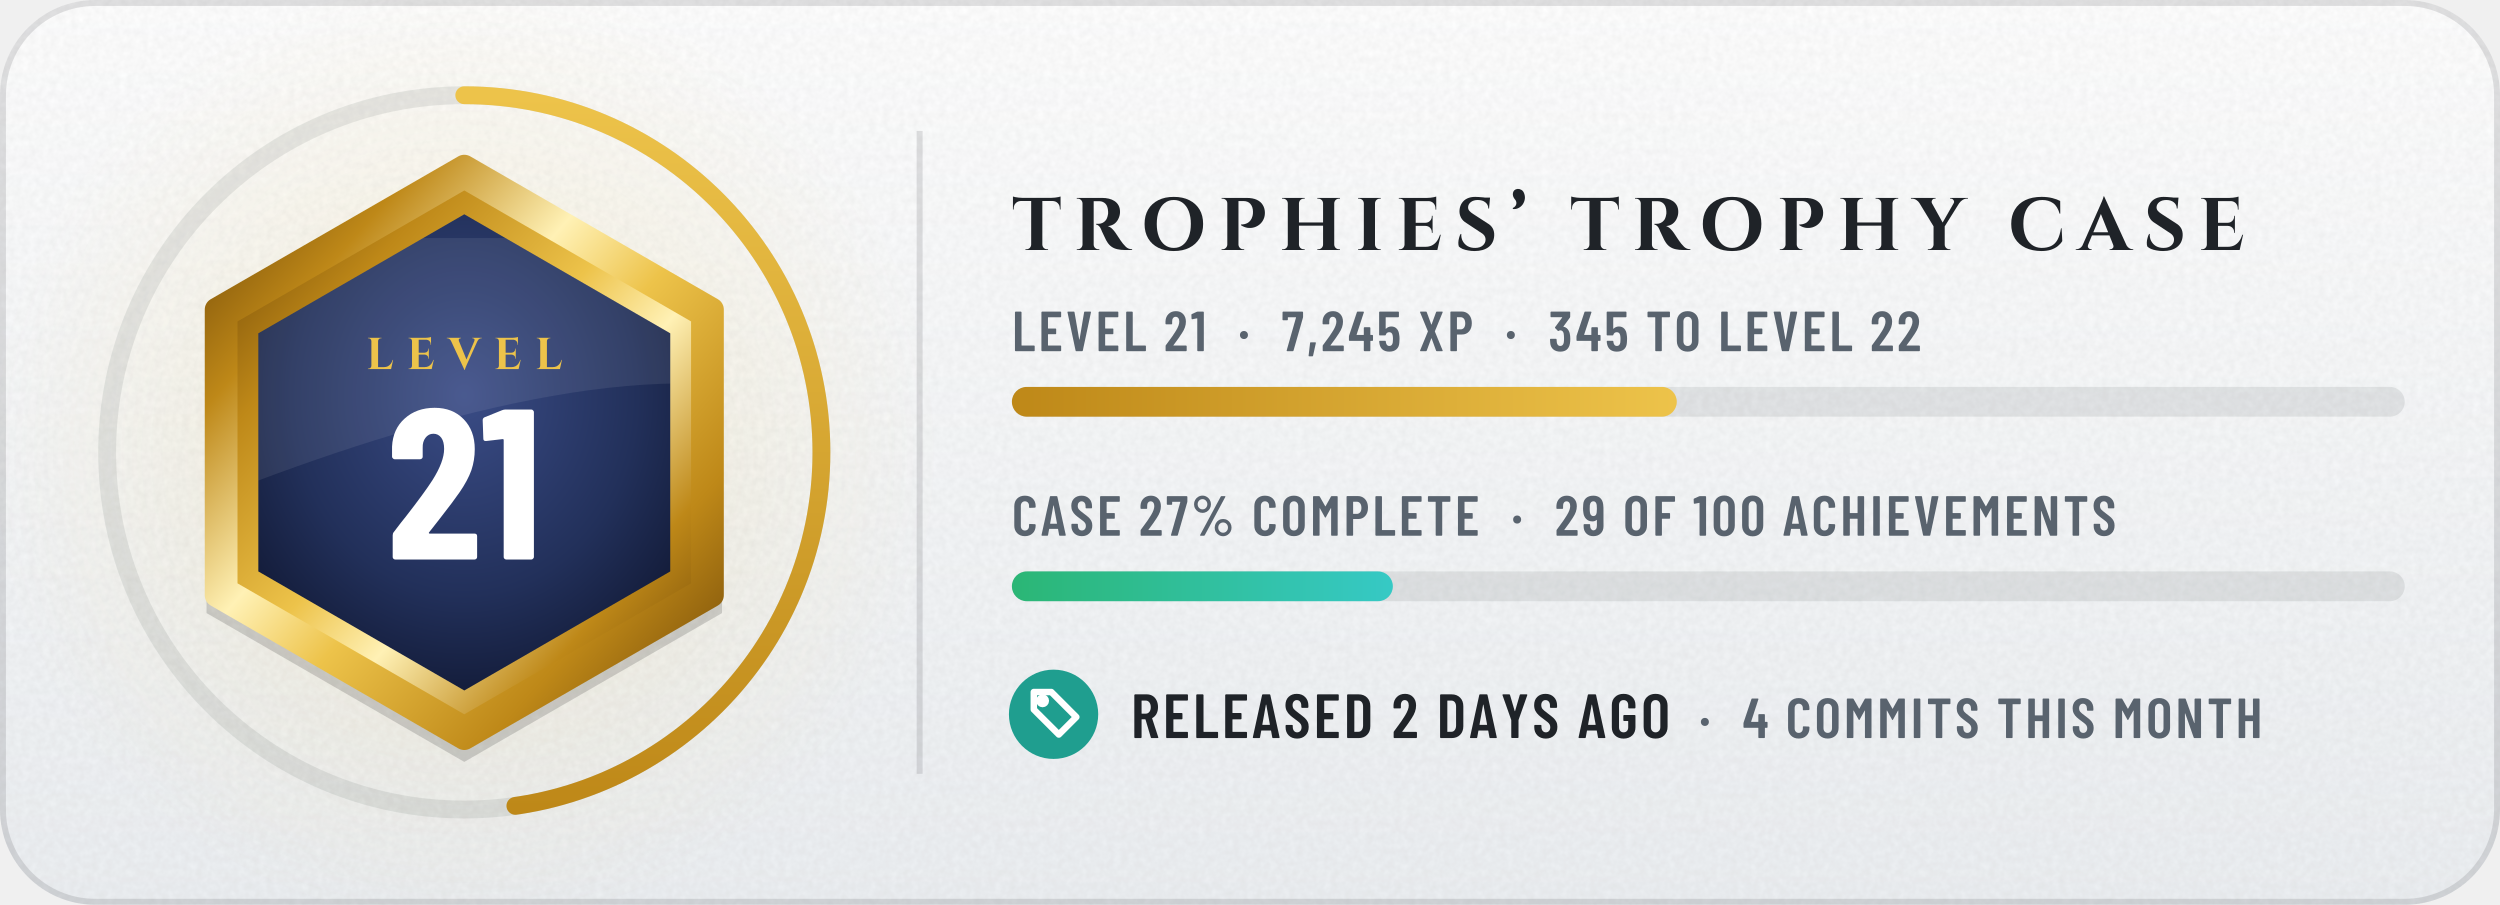
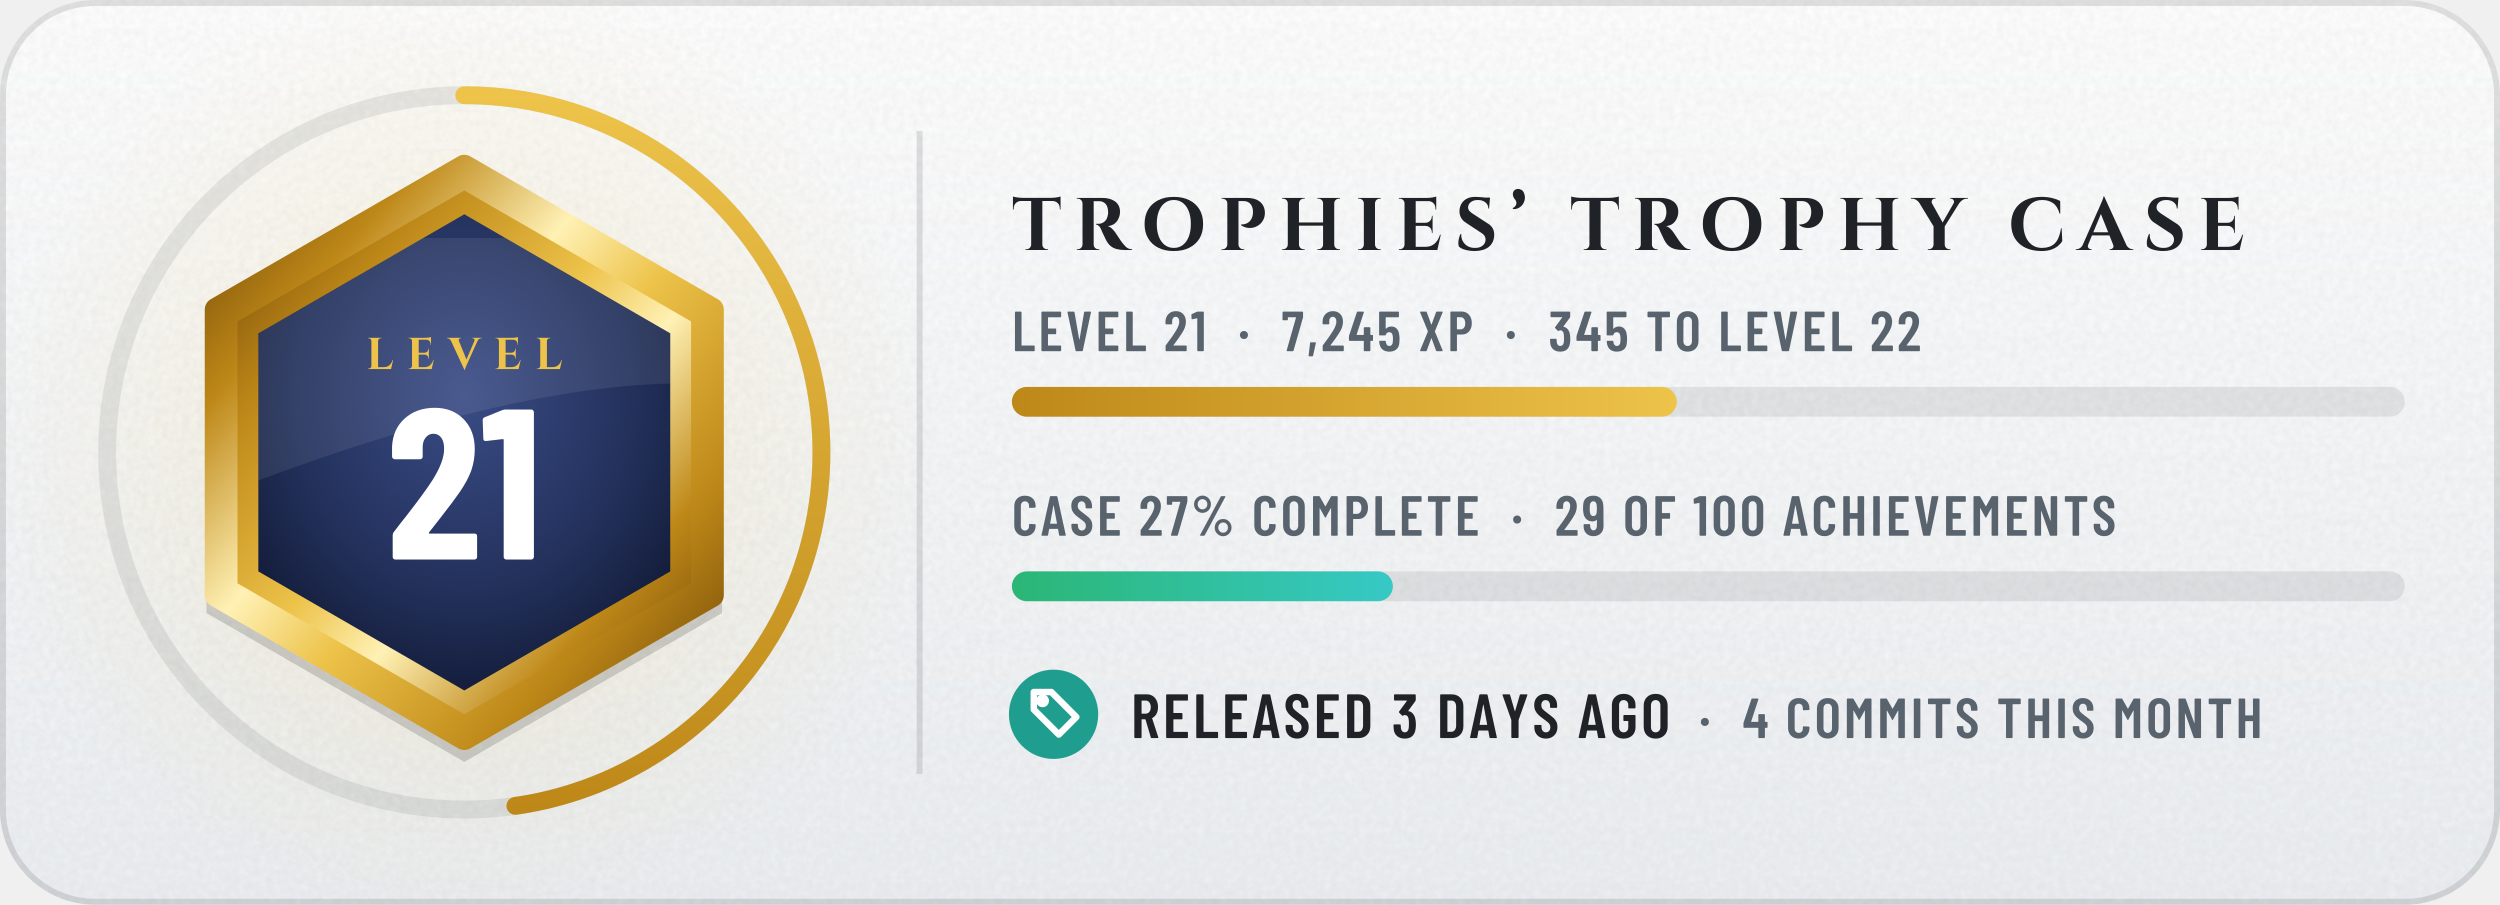
- <svg xmlns="http://www.w3.org/2000/svg" width="420" height="152" viewBox="0 0 420 152" role="img" aria-label="tannergolden/trophies: level 21, 7,245 XP, case 27% complete, released 2 days ago">
+ <svg xmlns="http://www.w3.org/2000/svg" width="420" height="152" viewBox="0 0 420 152" role="img" aria-label="tannergolden/trophies: level 21, 7,245 XP, case 27% complete, released 3 days ago">
  <style>@keyframes tw{0%,100%{opacity:.15;transform:scale(.45)}50%{opacity:1;transform:scale(1)}}.sp{transform-box:fill-box;transform-origin:center;animation:tw 3.4s ease-in-out infinite}@keyframes sh{0%{transform:translateX(-110px)}38%,100%{transform:translateX(200px)}}.sh{animation:sh 6.5s ease-in-out infinite}@keyframes fl{0%,100%{transform:translateY(0)}50%{transform:translateY(-3px)}}.fl{animation:fl 5s ease-in-out infinite}@media (prefers-reduced-motion:reduce){.sp,.fl{animation:none}.sh,.bu{display:none}}</style>
  <defs>
    <linearGradient id="bg" x1="0" y1="0" x2="0" y2="1">
      <stop offset="0" stop-color="#FFFFFF" />
      <stop offset="1" stop-color="#EDF0F3" />
    </linearGradient>
    <clipPath id="card">
      <rect width="420" height="152" rx="16" />
    </clipPath>
    <filter id="grain" x="0" y="0" width="100%" height="100%">
      <feTurbulence type="fractalNoise" baseFrequency=".85" numOctaves="2" stitchTiles="stitch" />
      <feColorMatrix values="0 0 0 0 0 0 0 0 0 0 0 0 0 0 0 0 0 0 .05 0" />
    </filter>
    <radialGradient id="glow" cx=".5" cy=".5" r=".5">
      <stop offset="0" stop-color="#EDC34A" stop-opacity="0.19" />
      <stop offset="1" stop-color="#EDC34A" stop-opacity="0" />
    </radialGradient>
    <linearGradient id="mh" x1="0" y1="0" x2="1" y2="0">
      <stop offset="0" stop-color="#6B4306" />
      <stop offset="0.2" stop-color="#BE8818" />
      <stop offset="0.4" stop-color="#FFF1B5" />
      <stop offset="0.54" stop-color="#EDC34A" />
      <stop offset="0.78" stop-color="#BE8818" />
      <stop offset="1" stop-color="#6B4306" />
    </linearGradient>
    <linearGradient id="md" x1="0" y1="0" x2="1" y2="1">
      <stop offset="0" stop-color="#6B4306" />
      <stop offset="0.2" stop-color="#BE8818" />
      <stop offset="0.4" stop-color="#FFF1B5" />
      <stop offset="0.54" stop-color="#EDC34A" />
      <stop offset="0.78" stop-color="#BE8818" />
      <stop offset="1" stop-color="#6B4306" />
    </linearGradient>
    <linearGradient id="mdr" x1="1" y1="1" x2="0" y2="0">
      <stop offset="0" stop-color="#6B4306" />
      <stop offset="0.2" stop-color="#BE8818" />
      <stop offset="0.4" stop-color="#FFF1B5" />
      <stop offset="0.54" stop-color="#EDC34A" />
      <stop offset="0.78" stop-color="#BE8818" />
      <stop offset="1" stop-color="#6B4306" />
    </linearGradient>
    <linearGradient id="dia" x1="0" y1="0" x2="1" y2="0">
      <stop offset="0" stop-color="#2F7DD1" />
      <stop offset=".5" stop-color="#7B61E0" />
      <stop offset="1" stop-color="#C2449A" />
    </linearGradient>
    <linearGradient id="pb" x1="0" y1="0" x2="1" y2="0">
      <stop offset="0" stop-color="#8FA6C0" />
      <stop offset="1" stop-color="#D3E4F4" />
    </linearGradient>
    <linearGradient id="shg" x1="0" y1="0" x2="1" y2="0">
      <stop offset="0" stop-color="#FFFFFF" stop-opacity="0" />
      <stop offset=".5" stop-color="#FFFFFF" stop-opacity=".6" />
      <stop offset="1" stop-color="#FFFFFF" stop-opacity="0" />
    </linearGradient>
    <radialGradient id="en" cx=".5" cy=".38" r=".7">
      <stop offset="0" stop-color="#3A4C86" />
      <stop offset=".6" stop-color="#22305A" />
      <stop offset="1" stop-color="#0F1630" />
    </radialGradient>
    <linearGradient id="xp" x1="0" y1="0" x2="1" y2="0">
      <stop offset="0" stop-color="#BE8818" />
      <stop offset="1" stop-color="#EDC34A" />
    </linearGradient>
    <linearGradient id="cp" x1="0" y1="0" x2="1" y2="0">
      <stop offset="0" stop-color="#2BB675" />
      <stop offset="1" stop-color="#36C9C5" />
    </linearGradient>
    <clipPath id="enc">
      <polygon points="78,36 112.6,56 112.6,96 78,116 43.4,96 43.4,56" />
    </clipPath>
  </defs>
  <g clip-path="url(#card)">
    <rect width="420" height="152" fill="url(#bg)" />
    <rect width="420" height="152" filter="url(#grain)" />
  </g>
  <rect x=".5" y=".5" width="419" height="151" rx="15.5" fill="none" stroke="#1F2328" stroke-opacity=".13" />
  <circle cx="78" cy="76" r="80" fill="url(#glow)" />
  <circle cx="78" cy="76" r="60" fill="none" stroke="#1F2328" stroke-opacity=".09" stroke-width="3" />
  <circle cx="78" cy="76" r="60" fill="none" stroke="url(#xp)" stroke-width="3" stroke-linecap="round" stroke-dasharray="179.9 377" transform="rotate(-90 78 76)" />
  <polygon points="78,28 121.3,53 121.3,103 78,128 34.7,103 34.7,53" fill="#000000" fill-opacity=".16" />
  <polygon points="78,28 119.6,52 119.6,100 78,124 36.4,100 36.4,52" fill="url(#md)" stroke="url(#md)" stroke-width="4" stroke-linejoin="round" />
  <polygon points="78,32 116.1,54 116.1,98 78,120 39.9,98 39.9,54" fill="url(#mdr)" />
  <polygon points="78,36 112.6,56 112.6,96 78,116 43.4,96 43.4,56" fill="url(#en)" />
  <g clip-path="url(#enc)">
    <path d="M30 40H130V66C104 60 64 72 30 86Z" fill="#FFFFFF" fill-opacity=".08" />
    <g transform="skewX(-18)">
      <rect class="sh" x="30" y="20" width="16" height="120" fill="url(#shg)" opacity=".5" />
    </g>
  </g>
  <g transform="translate(61.5 62) scale(0.0075 -0.0075)" fill="#EDC34A">
    <use href="#s76" x="0" />
    <use href="#s69" x="910" />
    <use href="#s86" x="1836" />
    <use href="#s69" x="2857" />
    <use href="#s76" x="3782" />
  </g>
  <g transform="translate(65 94) scale(0.036 -0.036)" fill="#FFFFFF">
    <use href="#n50" x="0" />
    <use href="#n49" x="438" />
  </g>
  <rect x="154" y="22" width="1" height="108" fill="#1F2328" fill-opacity=".13" />
  <g transform="translate(170 42) scale(0.0125 -0.0125)" fill="#1F2328">
    <use href="#s84" x="0" />
    <use href="#s82" x="827" />
    <use href="#s79" x="1734" />
    <use href="#s80" x="2773" />
    <use href="#s72" x="3589" />
    <use href="#s73" x="4611" />
    <use href="#s69" x="5158" />
    <use href="#s83" x="5950" />
    <use href="#s8217" x="6688" />
    <use href="#s84" x="7503" />
    <use href="#s82" x="8330" />
    <use href="#s79" x="9237" />
    <use href="#s80" x="10276" />
    <use href="#s72" x="11092" />
    <use href="#s89" x="12114" />
    <use href="#s67" x="13386" />
    <use href="#s65" x="14326" />
    <use href="#s83" x="15203" />
    <use href="#s69" x="15941" />
  </g>
  <g transform="translate(170 59) scale(0.0095 -0.0095)" fill="#59636E">
    <use href="#m76" x="0" />
    <use href="#m69" x="468" />
    <use href="#m86" x="955" />
    <use href="#m69" x="1479" />
    <use href="#m76" x="1967" />
    <use href="#m50" x="2687" />
    <use href="#m49" x="3164" />
    <use href="#m183" x="3996" />
    <use href="#m55" x="4769" />
    <use href="#m44" x="5214" />
    <use href="#m50" x="5465" />
    <use href="#m52" x="5943" />
    <use href="#m53" x="6455" />
    <use href="#m88" x="7188" />
    <use href="#m80" x="7701" />
    <use href="#m183" x="8716" />
    <use href="#m51" x="9488" />
    <use href="#m52" x="9967" />
    <use href="#m53" x="10479" />
    <use href="#m84" x="11212" />
    <use href="#m79" x="11717" />
    <use href="#m76" x="12489" />
    <use href="#m69" x="12956" />
    <use href="#m86" x="13444" />
    <use href="#m69" x="13968" />
    <use href="#m76" x="14455" />
    <use href="#m50" x="15176" />
    <use href="#m50" x="15653" />
  </g>
  <rect x="170" y="65" width="234" height="5" rx="2.5" fill="#1F2328" fill-opacity=".09" />
  <rect x="170" y="65" width="111.7" height="5" rx="2.5" fill="url(#xp)" />
  <g transform="translate(170 90) scale(0.0095 -0.0095)" fill="#59636E">
    <use href="#m67" x="0" />
    <use href="#m65" x="510" />
    <use href="#m83" x="1018" />
    <use href="#m69" x="1505" />
    <use href="#m50" x="2245" />
    <use href="#m55" x="2723" />
    <use href="#m37" x="3167" />
    <use href="#m67" x="4245" />
    <use href="#m79" x="4754" />
    <use href="#m77" x="5274" />
    <use href="#m80" x="5865" />
    <use href="#m76" x="6374" />
    <use href="#m69" x="6842" />
    <use href="#m84" x="7329" />
    <use href="#m69" x="7834" />
    <use href="#m183" x="8827" />
    <use href="#m50" x="9600" />
    <use href="#m57" x="10078" />
    <use href="#m79" x="10806" />
    <use href="#m70" x="11325" />
    <use href="#m49" x="12046" />
    <use href="#m48" x="12372" />
    <use href="#m48" x="12875" />
    <use href="#m65" x="13630" />
    <use href="#m67" x="14139" />
    <use href="#m72" x="14648" />
    <use href="#m73" x="15178" />
    <use href="#m69" x="15455" />
    <use href="#m86" x="15942" />
    <use href="#m69" x="16466" />
    <use href="#m77" x="16954" />
    <use href="#m69" x="17544" />
    <use href="#m78" x="18032" />
    <use href="#m84" x="18592" />
    <use href="#m83" x="19096" />
  </g>
  <rect x="170" y="96" width="234" height="5" rx="2.5" fill="#1F2328" fill-opacity=".09" />
  <rect x="170" y="96" width="64" height="5" rx="2.5" fill="url(#cp)" />
  <circle cx="177" cy="120" r="7.5" fill="#1F9E8F" />
  <g transform="translate(172 115) scale(0.42)" fill="none" stroke="#FFFFFF" stroke-width="2.6" stroke-linecap="round" stroke-linejoin="round">
    <path d="M11 3H4v7l10 10 7-7z" />
    <circle cx="7.5" cy="6.5" r="1.3" />
  </g>
  <g transform="translate(190 124) scale(0.0105 -0.0105)" fill="#1F2328">
    <use href="#m82" x="0" />
    <use href="#m69" x="509" />
    <use href="#m76" x="991" />
    <use href="#m69" x="1454" />
    <use href="#m65" x="1936" />
    <use href="#m83" x="2440" />
    <use href="#m69" x="2922" />
    <use href="#m68" x="3404" />
-     <use href="#m50" x="4172" />
-     <use href="#m68" x="4892" />
-     <use href="#m65" x="5411" />
-     <use href="#m89" x="5915" />
-     <use href="#m83" x="6419" />
-     <use href="#m65" x="7148" />
-     <use href="#m71" x="7652" />
-     <use href="#m79" x="8161" />
+     <use href="#m51" x="4172" />
+     <use href="#m68" x="4893" />
+     <use href="#m65" x="5412" />
+     <use href="#m89" x="5916" />
+     <use href="#m83" x="6420" />
+     <use href="#m65" x="7149" />
+     <use href="#m71" x="7653" />
+     <use href="#m79" x="8162" />
  </g>
  <g transform="translate(280.6 124) scale(0.0095 -0.0095)" fill="#59636E">
    <use href="#m183" x="505" />
    <use href="#m52" x="1278" />
    <use href="#m67" x="2042" />
    <use href="#m79" x="2552" />
    <use href="#m77" x="3072" />
    <use href="#m77" x="3662" />
    <use href="#m73" x="4253" />
    <use href="#m84" x="4530" />
    <use href="#m83" x="5034" />
    <use href="#m84" x="5773" />
    <use href="#m72" x="6278" />
    <use href="#m73" x="6808" />
    <use href="#m83" x="7084" />
    <use href="#m77" x="7824" />
    <use href="#m79" x="8414" />
    <use href="#m78" x="8934" />
    <use href="#m84" x="9494" />
    <use href="#m72" x="9998" />
  </g>
  <defs>
    <path id="m37" d="M54 557Q54 598 74 633Q94 668 128 688Q163 709 204 709Q244 709 278 688Q313 668 333 633Q353 598 353 557Q353 515 333 480Q313 445 279 424Q245 404 204 404Q163 404 128 424Q94 445 74 480Q54 515 54 557ZM162 14 526 692Q530 700 541 700H599Q606 700 608 696Q610 692 607 686L243 8Q239 0 228 0H170Q163 0 161 4Q159 8 162 14ZM289 557Q289 594 264 620Q239 647 204 647Q168 647 143 621Q118 595 118 557Q118 519 143 492Q168 466 204 466Q240 466 264 492Q289 519 289 557ZM419 144Q419 185 439 220Q459 255 493 276Q527 296 568 296Q609 296 643 276Q677 255 697 220Q717 185 717 144Q717 102 697 67Q677 32 643 12Q609 -9 568 -9Q527 -9 493 12Q459 32 439 67Q419 102 419 144ZM654 144Q654 182 629 208Q604 234 568 234Q532 234 507 208Q482 182 482 144Q482 106 507 80Q532 53 568 53Q604 53 629 80Q654 106 654 144Z" />
    <path id="m44" d="M33 -78 59 146Q60 157 71 157H151Q164 157 161 144L112 -80Q110 -91 99 -91H45Q39 -91 36 -88Q32 -84 33 -78Z" />
    <path id="m48" d="M38 183V517Q38 604 89 658Q140 711 224 711Q309 711 360 658Q412 604 412 517V183Q412 96 360 42Q309 -11 224 -11Q140 -11 89 42Q38 96 38 183ZM296 176V524Q296 563 276 586Q257 610 224 610Q192 610 173 586Q154 563 154 524V176Q154 137 173 114Q192 90 224 90Q257 90 276 114Q296 137 296 176Z" />
    <path id="m49" d="M122 700H218Q223 700 226 696Q230 693 230 688V12Q230 7 226 4Q223 0 218 0H126Q121 0 118 4Q114 7 114 12V576Q114 578 112 580Q111 582 109 581L27 565H24Q13 565 13 576L10 643Q10 653 18 657L107 697Q114 700 122 700Z" />
    <path id="m50" d="M173 100H392Q397 100 400 96Q404 93 404 88V12Q404 7 400 4Q397 0 392 0H43Q38 0 34 4Q31 7 31 12V92Q31 101 36 107L75 160Q114 212 152 266Q189 320 215 363Q273 459 273 522Q273 562 256 585Q238 608 209 608Q180 608 163 586Q146 563 147 526V487Q147 482 144 478Q140 475 135 475H41Q36 475 32 478Q29 482 29 487V530Q33 610 84 659Q134 708 214 708Q293 708 342 656Q390 605 390 521Q390 471 373 422Q356 373 319 317Q294 277 260 229Q225 181 214 166Q184 126 170 106Q168 104 169 102Q170 100 173 100Z" />
    <path id="m51" d="M387 218Q387 169 380 134Q368 66 326 29Q283 -8 210 -8Q134 -8 86 32Q38 73 32 143Q30 165 28 207Q28 219 40 219H132Q144 219 144 207Q146 173 148 156Q153 125 169 108Q185 92 210 92Q234 92 250 108Q266 123 271 152Q276 182 276 230Q276 281 269 315Q263 341 248 355Q233 369 210 369Q195 369 183 360Q177 356 174 356Q172 356 166 360L119 408Q115 412 115 417Q115 421 118 425L243 595Q245 597 244 599Q242 601 239 601H49Q44 601 40 604Q37 608 37 613V688Q37 693 40 696Q44 700 49 700H373Q378 700 382 696Q385 693 385 688V609Q385 602 380 594L266 438Q262 432 268 431Q309 426 338 392Q368 358 378 307Q387 267 387 218Z" />
    <path id="m52" d="M443 275V194Q443 189 440 186Q436 182 431 182H401Q396 182 396 177V12Q396 7 392 4Q389 0 384 0H292Q287 0 284 4Q280 7 280 12V177Q280 182 275 182H29Q24 182 20 186Q17 189 17 194V259Q17 268 19 274L158 690Q161 700 171 700H271Q277 700 280 696Q283 693 281 686L153 293Q152 287 157 287H275Q280 287 280 292V412Q280 417 284 420Q287 424 292 424H384Q389 424 392 420Q396 417 396 412V292Q396 287 401 287H431Q436 287 440 284Q443 280 443 275Z" />
    <path id="m53" d="M400 216Q400 175 396 146Q391 72 344 32Q297 -8 219 -8Q145 -8 99 30Q53 68 43 144L40 172Q40 184 52 184H144Q156 184 157 172Q157 166 159 154Q171 92 219 92Q244 92 260 108Q275 124 280 153Q284 178 284 217Q284 254 278 281Q273 307 258 322Q242 336 219 336Q171 336 157 290Q154 279 144 279H51Q46 279 42 282Q39 286 39 291V688Q39 693 42 696Q46 700 51 700H377Q382 700 386 696Q389 693 389 688V612Q389 607 386 604Q382 600 377 600H160Q155 600 155 595V400Q155 397 157 396Q159 396 161 398Q178 416 202 426Q227 437 254 437Q314 437 350 398Q387 360 394 290Q400 259 400 216Z" />
    <path id="m55" d="M90 13 255 594Q257 600 251 600H116Q111 600 111 595V559Q111 554 108 550Q104 547 99 547H28Q23 547 20 550Q16 554 16 559L17 688Q17 693 20 696Q24 700 29 700H368Q373 700 376 696Q380 693 380 688V607Q380 603 378 593L211 10Q208 0 197 0H100Q87 0 90 13Z" />
    <path id="m57" d="M384 168Q384 87 334 40Q285 -8 204 -8Q128 -8 80 40Q32 88 32 168V193Q32 198 36 202Q39 205 44 205H136Q141 205 144 202Q148 198 148 193V174Q148 140 164 118Q181 95 204 95Q232 95 250 117Q267 139 267 174V276Q267 279 265 280Q263 281 261 279Q232 253 189 253Q120 253 77 297Q34 341 27 414Q22 447 22 484Q22 518 25 549Q29 625 76 666Q124 708 203 708Q276 708 322 670Q368 631 378 556Q383 526 383 493ZM267 476Q267 506 264 543Q253 609 204 609Q179 609 163 591Q147 573 142 540Q140 516 140 476Q140 439 145 405Q150 377 166 362Q181 347 204 347Q228 347 244 362Q259 378 263 408Q267 443 267 476Z" />
    <path id="m65" d="M325 11 306 116Q306 121 300 121H154Q148 121 148 116L129 11Q128 0 116 0H25Q11 0 14 13L162 689Q164 700 175 700H281Q292 700 294 689L442 13V9Q442 0 431 0H338Q326 0 325 11ZM171 212H282Q288 212 287 217L229 533Q228 536 226 536Q224 536 223 533L166 217Q165 212 171 212Z" />
    <path id="m67" d="M42 180V521Q42 607 94 658Q145 708 230 708Q316 708 368 658Q420 607 420 521V509Q420 504 416 500Q413 496 408 496L315 492Q303 492 303 504V529Q303 564 283 586Q263 608 230 608Q198 608 178 586Q158 564 158 529V171Q158 136 178 114Q198 92 230 92Q263 92 283 114Q303 136 303 171V196Q303 201 306 204Q310 208 315 208L408 204Q413 204 416 200Q420 197 420 192V180Q420 95 368 44Q316 -8 230 -8Q145 -8 94 44Q42 95 42 180Z" />
    <path id="m68" d="M54 12V688Q54 693 58 696Q61 700 66 700H237Q323 700 374 648Q426 596 426 509V191Q426 104 374 52Q323 0 237 0H66Q61 0 58 4Q54 7 54 12ZM175 100 235 101Q268 101 288 128Q309 154 310 198V502Q310 547 290 574Q269 600 234 600H175Q170 600 170 595V105Q170 100 175 100Z" />
    <path id="m69" d="M391 600H175Q170 600 170 595V406Q170 401 175 401H303Q308 401 312 398Q315 394 315 389V312Q315 307 312 304Q308 300 303 300H175Q170 300 170 295V105Q170 100 175 100H391Q396 100 400 96Q403 93 403 88V12Q403 7 400 4Q396 0 391 0H66Q61 0 58 4Q54 7 54 12V688Q54 693 58 696Q61 700 66 700H391Q396 700 400 696Q403 693 403 688V612Q403 607 400 604Q396 600 391 600Z" />
    <path id="m70" d="M390 600H175Q170 600 170 595V406Q170 401 175 401H302Q307 401 310 398Q314 394 314 389V312Q314 307 310 304Q307 300 302 300H175Q170 300 170 295V12Q170 7 166 4Q163 0 158 0H66Q61 0 58 4Q54 7 54 12V688Q54 693 58 696Q61 700 66 700H390Q395 700 398 696Q402 693 402 688V612Q402 607 398 604Q395 600 390 600Z" />
    <path id="m71" d="M42 173V527Q42 609 94 658Q145 708 230 708Q315 708 368 658Q420 609 420 526V487Q420 482 416 478Q413 475 408 475H316Q311 475 308 478Q304 482 304 487V528Q304 564 284 586Q263 608 230 608Q197 608 177 586Q157 564 157 528V172Q157 136 177 114Q197 92 230 92Q263 92 284 114Q304 136 304 172V268Q304 273 299 273H238Q233 273 230 276Q226 280 226 285V358Q226 363 230 366Q233 370 238 370H408Q413 370 416 366Q420 363 420 358V173Q420 91 368 42Q315 -8 230 -8Q145 -8 94 42Q42 91 42 173Z" />
    <path id="m72" d="M319 700H411Q416 700 420 696Q423 693 423 688V12Q423 7 420 4Q416 0 411 0H319Q314 0 310 4Q307 7 307 12V295Q307 300 302 300H175Q170 300 170 295V12Q170 7 166 4Q163 0 158 0H66Q61 0 58 4Q54 7 54 12V688Q54 693 58 696Q61 700 66 700H158Q163 700 166 696Q170 693 170 688V406Q170 401 175 401H302Q307 401 307 406V688Q307 693 310 696Q314 700 319 700Z" />
    <path id="m73" d="M54 12V688Q54 693 58 696Q61 700 66 700H158Q163 700 166 696Q170 693 170 688V12Q170 7 166 4Q163 0 158 0H66Q61 0 58 4Q54 7 54 12Z" />
    <path id="m76" d="M54 12V688Q54 693 58 696Q61 700 66 700H158Q163 700 166 696Q170 693 170 688V105Q170 100 175 100H391Q396 100 400 96Q403 93 403 88V12Q403 7 400 4Q396 0 391 0H66Q61 0 58 4Q54 7 54 12Z" />
    <path id="m77" d="M383 700H475Q480 700 484 696Q487 693 487 688V12Q487 7 484 4Q480 0 475 0H383Q378 0 374 4Q371 7 371 12V484Q371 488 369 488Q367 488 365 485L278 327Q273 319 269 319Q265 319 260 327L173 485Q171 488 169 488Q167 488 167 484V12Q167 7 164 4Q160 0 155 0H63Q58 0 54 4Q51 7 51 12V688Q51 693 54 696Q58 700 63 700H155Q165 700 170 692L267 521Q270 517 273 521L368 692Q373 700 383 700Z" />
    <path id="m78" d="M350 700H441Q446 700 450 696Q453 693 453 688V12Q453 7 450 4Q446 0 441 0H336Q326 0 323 10L174 434Q173 437 170 436Q168 436 168 433L169 12Q169 7 166 4Q162 0 157 0H66Q61 0 58 4Q54 7 54 12V688Q54 693 58 696Q61 700 66 700H169Q179 700 182 690L332 269Q333 266 336 266Q338 267 338 270V688Q338 693 342 696Q345 700 350 700Z" />
    <path id="m79" d="M42 182V518Q42 604 94 656Q147 708 233 708Q319 708 372 656Q425 604 425 518V182Q425 96 372 44Q319 -8 233 -8Q147 -8 94 44Q42 96 42 182ZM309 177V523Q309 561 288 584Q267 608 233 608Q199 608 178 584Q158 561 158 523V177Q158 139 178 116Q199 92 233 92Q267 92 288 116Q309 139 309 177Z" />
    <path id="m80" d="M432 495Q432 405 384 350Q337 295 259 295H174Q169 295 169 290V12Q169 7 166 4Q162 0 157 0H65Q60 0 56 4Q53 7 53 12V689Q53 694 56 698Q60 701 65 701H253Q306 701 346 675Q387 649 410 602Q432 555 432 495ZM316 492Q316 542 294 572Q271 601 234 601H174Q169 601 169 596V391Q169 386 174 386H234Q271 386 294 414Q316 443 316 492Z" />
    <path id="m82" d="M318 10 233 297Q231 301 228 301H175Q170 301 170 296V12Q170 7 166 4Q163 0 158 0H66Q61 0 58 4Q54 7 54 12V688Q54 693 58 696Q61 700 66 700H254Q307 700 348 674Q388 649 410 602Q433 556 433 496Q433 434 409 389Q385 344 342 321Q338 320 339 315L437 14Q438 12 438 9Q438 0 427 0H331Q321 0 318 10ZM170 595V396Q170 391 175 391H236Q272 391 294 419Q317 447 317 495Q317 543 294 572Q272 600 236 600H175Q170 600 170 595Z" />
    <path id="m83" d="M34 173V199Q34 204 38 208Q41 211 46 211H137Q142 211 146 208Q149 204 149 199V179Q149 140 168 116Q188 92 219 92Q250 92 270 114Q290 137 290 174Q290 200 279 219Q268 238 248 255Q228 272 184 304Q134 340 104 368Q73 396 52 436Q32 475 32 527Q32 610 82 659Q132 708 214 708Q297 708 348 656Q399 605 399 520V496Q399 491 396 488Q392 484 387 484H297Q292 484 288 488Q285 491 285 496V522Q285 561 266 584Q246 608 214 608Q184 608 165 586Q146 565 146 527Q146 491 166 466Q187 441 247 397Q308 352 339 324Q370 295 387 261Q404 227 404 180Q404 95 353 44Q302 -8 219 -8Q136 -8 85 42Q34 92 34 173Z" />
    <path id="m84" d="M425 688V612Q425 607 422 604Q418 600 413 600H286Q281 600 281 595V12Q281 7 278 4Q274 0 269 0H177Q172 0 168 4Q165 7 165 12V595Q165 600 160 600H40Q35 600 32 604Q28 607 28 612V688Q28 693 32 696Q35 700 40 700H413Q418 700 422 696Q425 693 425 688Z" />
    <path id="m86" d="M171 11 28 687 27 691Q27 700 38 700H139Q151 700 152 689L235 208Q236 205 238 205Q240 205 241 208L322 689Q323 700 335 700H433Q446 700 443 687L299 11Q297 0 286 0H184Q173 0 171 11Z" />
    <path id="m88" d="M31 14 168 347Q169 350 168 353L31 686Q30 688 30 692Q30 700 40 700H135Q145 700 148 690L228 473Q229 470 231 470Q233 470 234 473L313 690Q316 700 326 700H420Q427 700 429 696Q431 692 429 686L292 353Q291 350 292 347L429 14Q430 12 430 8Q430 0 420 0H327Q316 0 313 10L234 226Q233 229 231 229Q229 229 228 226L148 10Q145 0 134 0H40Q33 0 31 4Q29 8 31 14Z" />
    <path id="m89" d="M170 13V286L169 292L30 686Q29 688 29 691Q29 700 40 700H136Q147 700 150 690L225 433Q226 430 228 430Q230 430 231 433L306 690Q309 700 320 700H416Q422 700 425 696Q428 693 426 686L287 292L286 286V13Q286 8 282 4Q279 1 274 1H182Q177 1 174 4Q170 8 170 13Z" />
    <path id="m183" d="M37 286Q37 317 57 337Q77 357 108 357Q139 357 158 337Q178 317 178 286Q178 255 158 235Q138 215 108 215Q77 215 57 235Q37 255 37 286Z" />
    <path id="n49" d="M115 700H236Q241 700 244 696Q248 693 248 688V12Q248 7 244 4Q241 0 236 0H119Q114 0 110 4Q107 7 107 12V558Q107 562 102 562L25 553H23Q12 553 12 564L9 650Q9 660 18 664L100 697Q108 700 115 700Z" />
    <path id="n50" d="M200 121H409Q414 121 418 118Q421 114 421 109V12Q421 7 418 4Q414 0 409 0H39Q34 0 30 4Q27 7 27 12V113Q27 122 32 128Q72 181 88 200Q176 313 213 371Q267 457 267 516Q267 550 254 568Q240 587 217 587Q194 587 180 568Q166 550 167 521V480Q167 475 164 472Q160 468 155 468H36Q31 468 28 472Q24 475 24 480V527Q28 609 83 658Q138 708 223 708Q307 708 358 655Q410 602 410 515Q410 463 394 416Q377 369 340 315Q312 274 244 187L197 127Q195 125 196 123Q197 121 200 121Z" />
    <path id="s65" d="M354 720 656 60Q671 36 690 25Q714 10 737 10H745V0H427V10H436Q456 10 471 26Q486 43 474 73L425 196H190L138 69Q132 52 136 39Q141 25 153 18Q165 10 177 10H186V0H-28V10H-19Q4 10 29 25Q48 36 62 60L296 589Q299 595 306 612Q314 628 322 649Q331 670 338 690Q345 709 345 720ZM208 238H408L310 484Z" />
    <path id="s67" d="M722 292 731 120Q709 83 672 53Q635 23 580 4Q525 -14 450 -14Q328 -13 236 30Q145 74 95 155Q45 236 45 351Q45 463 94 544Q143 626 234 670Q326 714 453 714Q533 714 596 698Q660 682 703 659L704 488H695Q668 587 607 630Q546 672 464 672Q384 672 327 633Q270 594 239 523Q208 452 208 353Q208 254 238 182Q267 110 322 70Q376 30 450 28Q527 28 580 53Q633 78 666 136Q698 194 714 292Z" />
    <path id="s69" d="M606 205 560 0H42V10H55Q81 10 100 28Q118 47 119 73V627Q118 653 100 672Q81 690 55 690H42V700H423Q445 700 470 703Q494 706 515 710Q536 714 545 718V543H535V555Q535 601 508 629Q484 653 447 657H269V366H401Q438 367 462 392Q486 416 486 453V460H496V230H486V238Q486 275 462 299Q438 323 401 324H269V43H400Q450 43 488 62Q526 82 553 118Q580 155 596 205Z" />
    <path id="s72" d="M119 73V627Q118 653 100 672Q81 690 55 690H42V700H346V690H333Q307 690 288 672Q270 653 269 627V370H593V627Q593 653 574 672Q555 690 529 690H516V700H820V690H807Q781 690 762 672Q744 653 743 627V73Q744 47 762 28Q781 10 807 10H820V0H516V10H529Q555 10 574 28Q593 47 593 73V327H269V73Q270 47 288 28Q307 10 333 10H346V0H42V10H55Q81 10 100 28Q118 47 119 73Z" />
    <path id="s73" d="M119 73V627Q118 653 100 672Q81 690 55 690H42V700H346V690H333Q307 690 288 672Q270 653 269 627V73Q270 47 288 28Q307 10 333 10H346V0H42V10H55Q81 10 100 28Q118 47 119 73Z" />
    <path id="s76" d="M606 205 560 0H42V10H55Q81 10 100 28Q118 47 119 73V627Q118 653 100 672Q81 690 55 690H42V700H346V690H333Q307 690 288 672Q270 653 269 627V43H400Q450 43 488 62Q526 82 553 118Q580 155 596 205Z" />
    <path id="s79" d="M442 714Q562 714 650 670Q739 625 788 544Q836 463 836 350Q836 238 788 156Q739 75 650 30Q562 -14 442 -14Q322 -14 234 30Q145 75 97 156Q49 237 49 350Q49 462 97 544Q145 625 234 670Q322 714 442 714ZM442 28Q513 28 564 68Q615 107 643 179Q671 251 671 350Q671 449 643 521Q615 593 564 632Q513 672 442 672Q372 672 320 632Q269 593 241 521Q213 449 213 350Q213 251 241 179Q269 107 320 68Q372 28 442 28Z" />
    <path id="s80" d="M122 73V627Q122 653 103 672Q84 690 58 690H46L45 700H379Q465 700 518 675Q572 650 598 606Q625 563 627 508Q629 457 610 415Q591 373 558 345Q525 317 482 304Q440 292 394 298Q349 305 306 333V343H319Q331 343 350 347Q370 351 392 362Q413 373 432 396Q451 419 461 457Q465 470 466 486Q468 503 467 517Q466 581 432 620Q399 658 338 658H272V73Q273 47 292 28Q310 10 336 10H349V0H45V10H58Q84 10 102 28Q121 47 122 73Z" />
    <path id="s82" d="M122 73V627Q121 653 102 672Q84 690 58 690H45V700H388Q433 700 476 690Q519 680 552 658Q586 636 606 600Q626 564 626 511Q626 469 608 428Q591 386 555 356Q519 327 462 321Q494 311 520 285Q547 259 564 233Q565 231 576 215Q586 199 602 176Q617 152 634 128Q651 104 665 86Q687 59 705 42Q723 26 743 18Q763 11 789 10V0H691Q637 0 593 10Q549 19 515 42Q481 65 456 104Q448 116 438 134Q429 153 419 174Q409 195 400 214Q390 234 383 250Q376 266 373 275Q360 307 342 323Q325 339 305 342V352H336Q363 352 388 363Q414 374 434 399Q454 424 462 468Q464 477 466 489Q467 501 466 516Q463 588 430 622Q397 655 348 656Q334 657 318 656Q301 656 288 656H272V73Q272 47 291 28Q310 10 336 10H348V0H45V10H58Q84 10 102 28Q121 47 122 73Z" />
    <path id="s83" d="M277 714Q297 714 326 712Q356 710 388 707Q399 705 409 704H476L475 692Q475 692 475 692L463 557H453Q453 609 414 640Q376 672 312 672Q254 672 218 644Q183 616 181 576Q180 546 200 524Q220 502 251 483L442 359Q488 333 512 291Q535 249 532 193Q527 95 457 40Q387 -14 267 -14Q223 -14 182 -6Q140 1 108 14Q76 28 57 47Q49 69 50 100Q51 131 60 163Q68 195 81 216H90Q86 165 108 122Q131 78 174 52Q218 27 278 28Q344 29 380 62Q416 94 416 140Q416 171 398 196Q379 221 337 244L162 360Q109 390 85 437Q61 484 66 539Q71 591 97 630Q123 670 168 692Q214 714 277 714Z" />
    <path id="s84" d="M654 719V544L644 545V556Q644 603 616 630Q589 658 542 659H409V73Q410 47 428 28Q447 10 473 10H486V0H182V10H195Q221 10 240 28Q258 47 259 73V659H125Q79 658 52 630Q24 603 24 556V545L14 544V719Q24 715 44 711Q65 707 90 704Q115 701 136 701H532Q554 701 578 704Q603 707 624 711Q645 715 654 719Z" />
    <path id="s86" d="M368 -20 68 627Q52 661 28 676Q3 690 -20 690H-28V700H290V690H281Q262 690 248 674Q233 657 244 627L413 214L589 627Q602 657 586 674Q570 690 551 690H542V700H756V690H747Q725 690 700 676Q676 661 660 627H659L426 111Q424 105 416 88Q409 72 400 51Q391 30 384 10Q378 -9 377 -20Z" />
    <path id="s89" d="M543 628Q552 642 548 656Q544 671 533 680Q522 690 508 690H496V700H735V690H721Q690 690 662 672Q635 654 620 631H619L423 318V73Q423 47 442 28Q461 10 487 10H499V0H196V10H209Q235 10 254 28Q272 47 273 73V318L83 631Q69 654 42 672Q15 690 -17 690H-31V700H300V690H287Q265 690 254 670Q242 650 251 629L395 369L543 628ZM367 322H368Z" />
    <path id="s8217" d="M65 803Q83 819 108 821Q133 823 156 810Q180 798 192 771Q211 730 206 688Q200 647 178 614Q155 581 120 564Q86 546 46 551L43 564Q67 573 80 593Q94 613 92 638Q90 662 68 686Q55 703 48 724Q42 746 46 767Q50 788 65 803Z" />
  </defs>
</svg>
